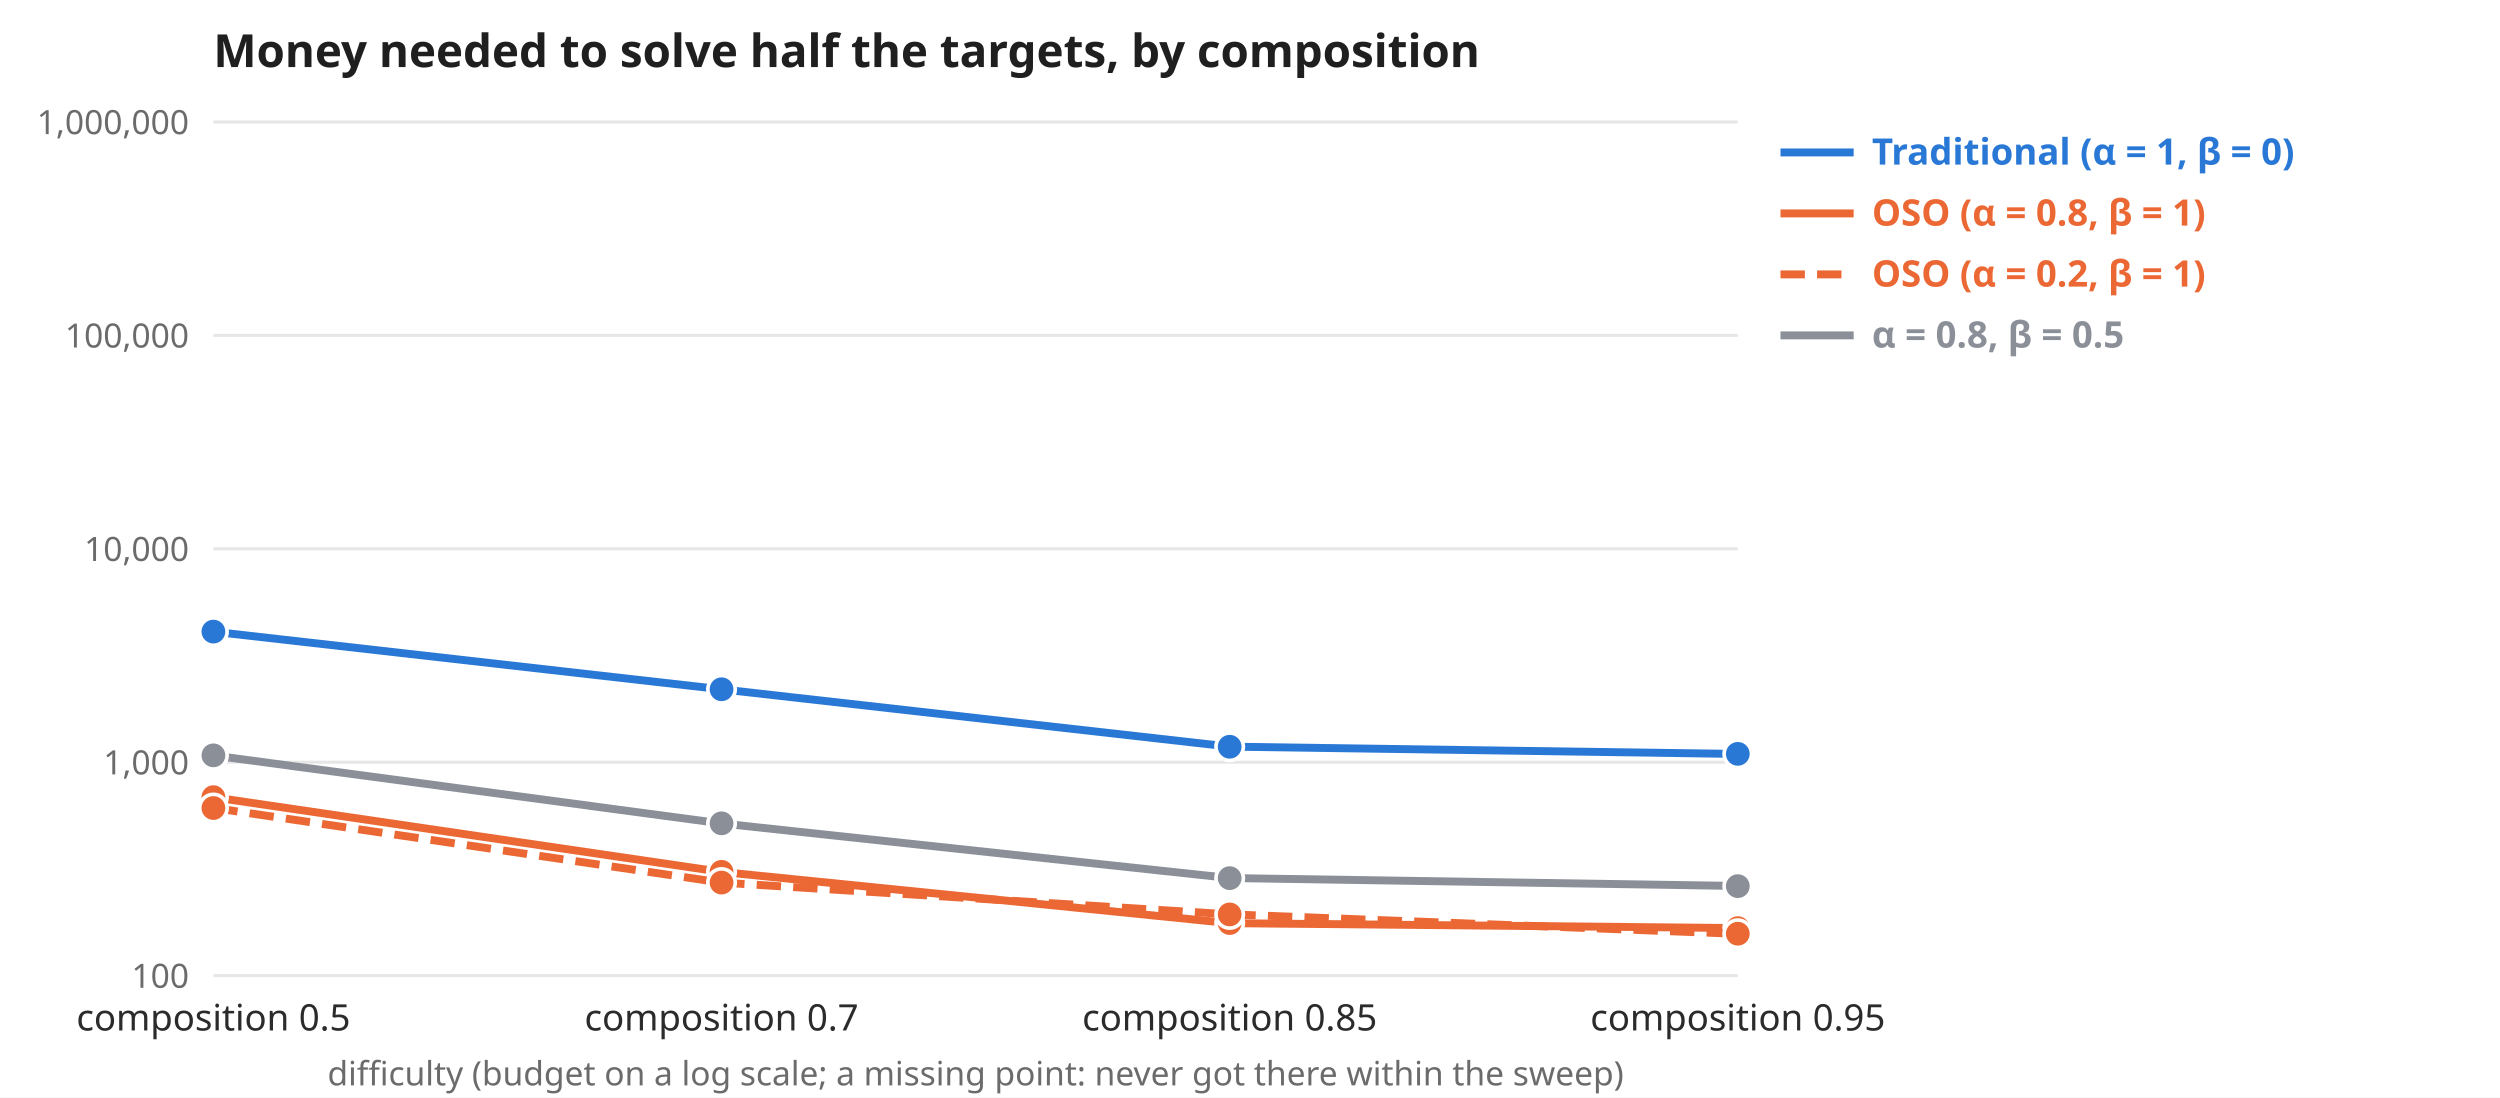
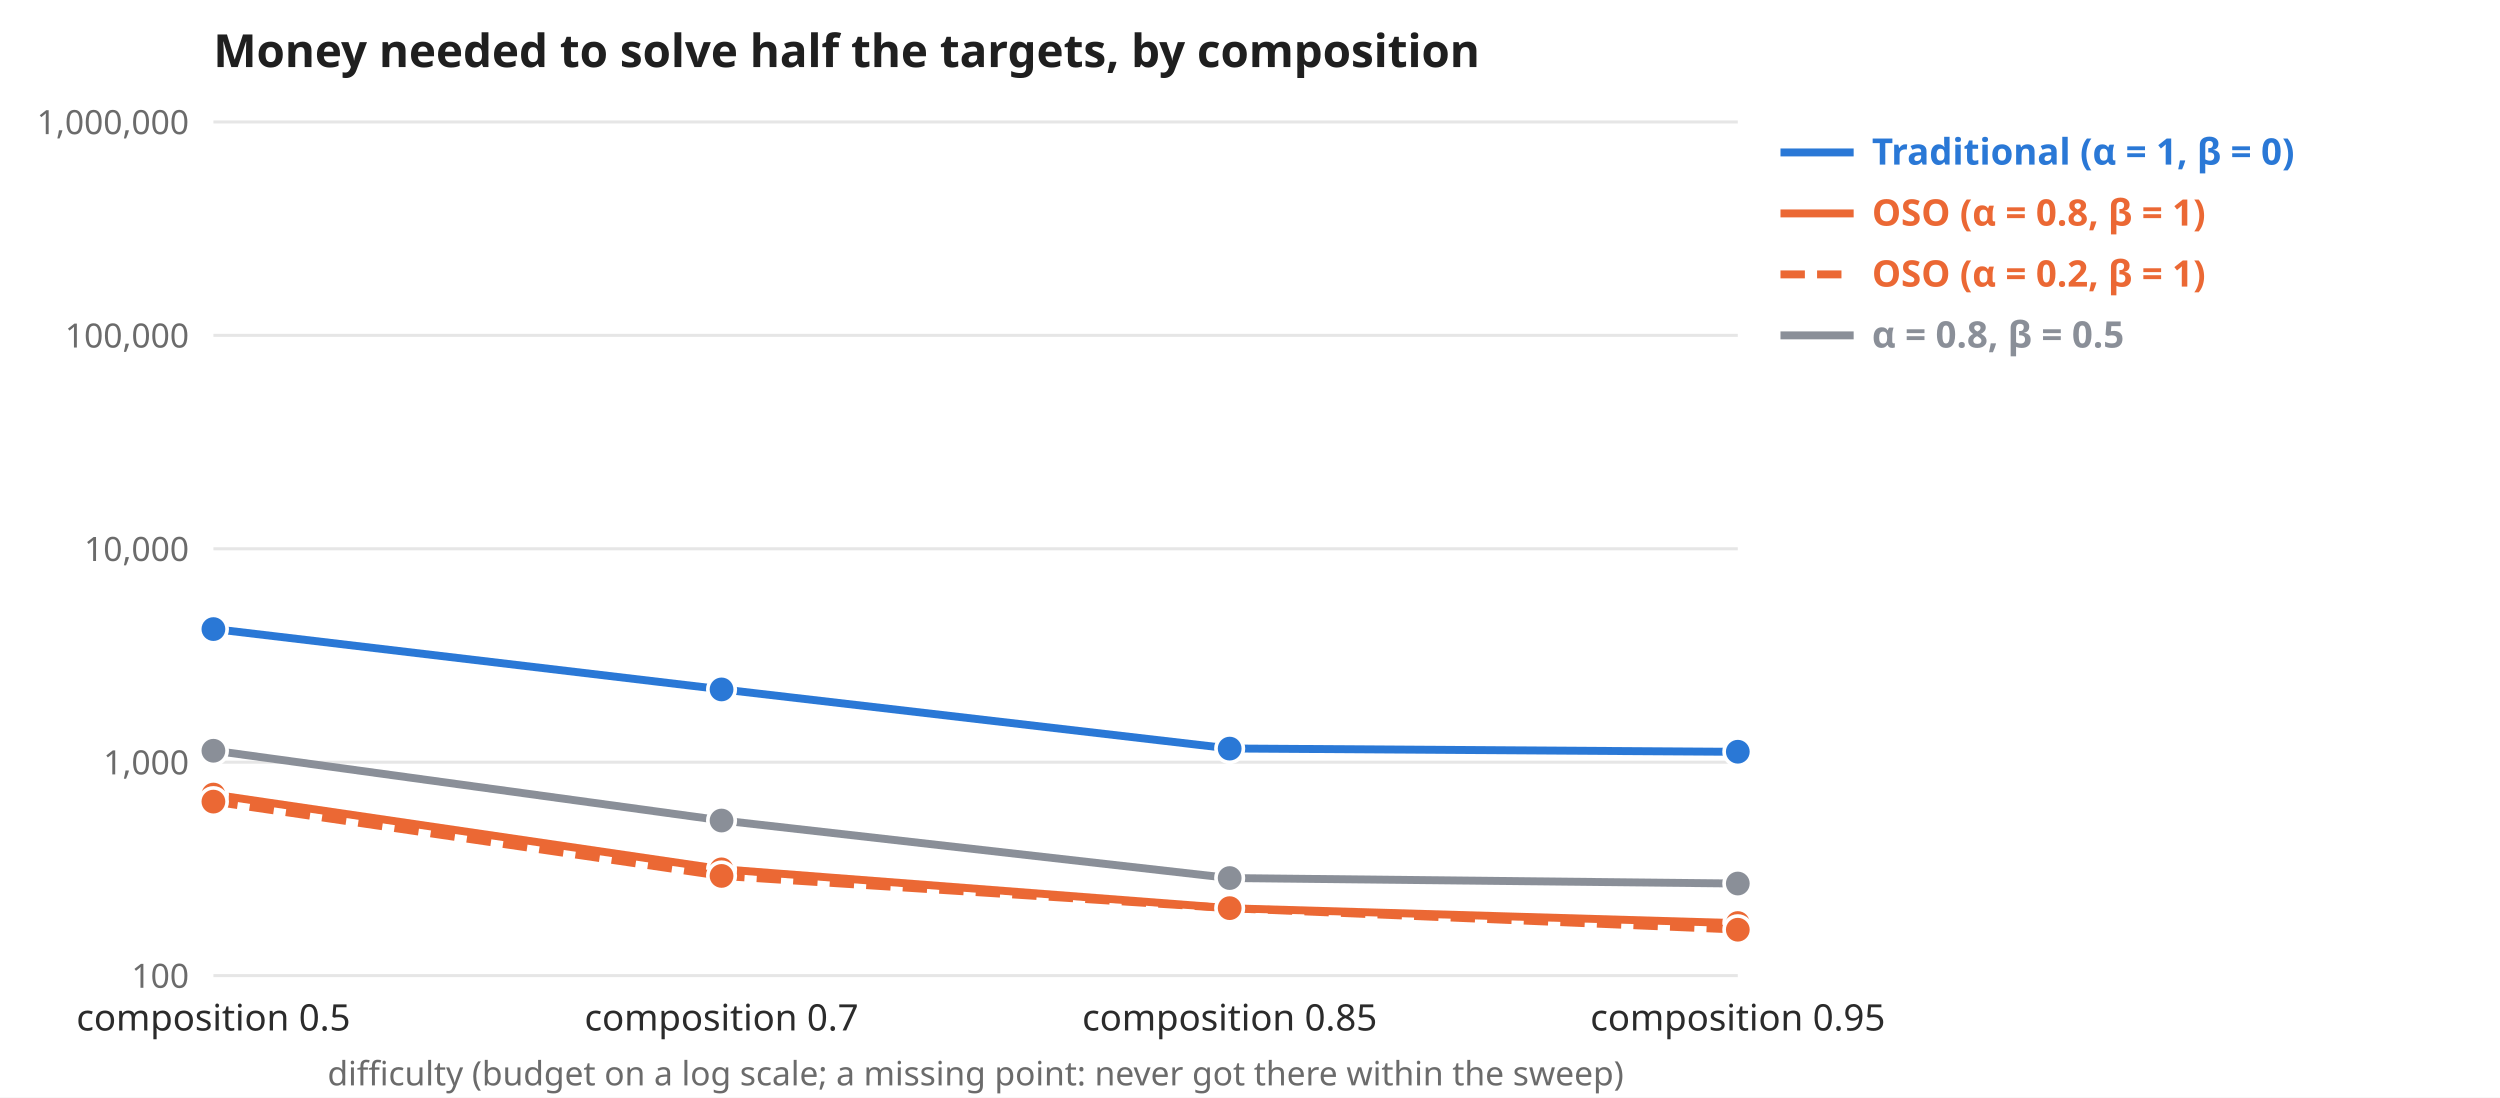
<svg xmlns="http://www.w3.org/2000/svg" viewBox="0 0 820 360" font-family="system-ui, sans-serif">
  <rect width="820" height="360" fill="#fff" />
  <text x="70" y="22" font-size="15" font-weight="700" fill="#1f1f1f">Money needed to solve half the targets, by composition</text>
  <line x1="70" x2="570" y1="320" y2="320" stroke="#e6e6e6" />
  <text x="62" y="324" text-anchor="end" font-size="11" fill="#6b6b6b">100</text>
  <line x1="70" x2="570" y1="250" y2="250" stroke="#e6e6e6" />
  <text x="62" y="254" text-anchor="end" font-size="11" fill="#6b6b6b">1,000</text>
  <line x1="70" x2="570" y1="180" y2="180" stroke="#e6e6e6" />
  <text x="62" y="184" text-anchor="end" font-size="11" fill="#6b6b6b">10,000</text>
  <line x1="70" x2="570" y1="110" y2="110" stroke="#e6e6e6" />
  <text x="62" y="114" text-anchor="end" font-size="11" fill="#6b6b6b">100,000</text>
  <line x1="70" x2="570" y1="40" y2="40" stroke="#e6e6e6" />
  <text x="62" y="44" text-anchor="end" font-size="11" fill="#6b6b6b">1,000,000</text>
  <text x="70" y="338" text-anchor="middle" font-size="12" fill="#2b2b2b">composition 0.5</text>
  <text x="236.667" y="338" text-anchor="middle" font-size="12" fill="#2b2b2b">composition 0.7</text>
  <text x="403.333" y="338" text-anchor="middle" font-size="12" fill="#2b2b2b">composition 0.85</text>
  <text x="570" y="338" text-anchor="middle" font-size="12" fill="#2b2b2b">composition 0.95</text>
  <text x="320" y="356" text-anchor="middle" font-size="11" fill="#6b6b6b">difficulty (budget on a log scale; a missing point: never got there within the sweep)</text>
-   <path d="M70.0 207.2 L236.7 226.1 L403.3 244.9 L570.0 247.3" fill="none" stroke="#2a78d6" stroke-width="2.6" />
-   <circle cx="70" cy="207.162" r="4.5" fill="#2a78d6" stroke="#fff" stroke-width="1.2" />
-   <circle cx="236.667" cy="226.079" r="4.5" fill="#2a78d6" stroke="#fff" stroke-width="1.2" />
-   <circle cx="403.333" cy="244.931" r="4.5" fill="#2a78d6" stroke="#fff" stroke-width="1.2" />
-   <circle cx="570" cy="247.267" r="4.5" fill="#2a78d6" stroke="#fff" stroke-width="1.2" />
+   <path d="M70.0 206.3 L236.7 226.1 L403.3 245.5 L570.0 246.6" fill="none" stroke="#2a78d6" stroke-width="2.6" />
+   <circle cx="70" cy="206.338" r="4.5" fill="#2a78d6" stroke="#fff" stroke-width="1.2" />
+   <circle cx="236.667" cy="226.133" r="4.5" fill="#2a78d6" stroke="#fff" stroke-width="1.2" />
+   <circle cx="403.333" cy="245.545" r="4.5" fill="#2a78d6" stroke="#fff" stroke-width="1.2" />
+   <circle cx="570" cy="246.567" r="4.5" fill="#2a78d6" stroke="#fff" stroke-width="1.2" />
  <line x1="584" x2="608" y1="50" y2="50" stroke="#2a78d6" stroke-width="2.6" />
  <text x="614" y="54" font-size="12" font-weight="700" fill="#2a78d6">Traditional (α = 1, β = 0)</text>
-   <path d="M70.0 261.5 L236.7 286.0 L403.3 302.8 L570.0 304.4" fill="none" stroke="#eb6834" stroke-width="2.6" />
-   <circle cx="70" cy="261.466" r="4.5" fill="#eb6834" stroke="#fff" stroke-width="1.2" />
-   <circle cx="236.667" cy="285.96" r="4.5" fill="#eb6834" stroke="#fff" stroke-width="1.2" />
-   <circle cx="403.333" cy="302.759" r="4.5" fill="#eb6834" stroke="#fff" stroke-width="1.2" />
-   <circle cx="570" cy="304.425" r="4.5" fill="#eb6834" stroke="#fff" stroke-width="1.2" />
+   <path d="M70.0 260.6 L236.7 285.1 L403.3 297.9 L570.0 302.8" fill="none" stroke="#eb6834" stroke-width="2.6" />
+   <circle cx="70" cy="260.615" r="4.5" fill="#eb6834" stroke="#fff" stroke-width="1.2" />
+   <circle cx="236.667" cy="285.15" r="4.5" fill="#eb6834" stroke="#fff" stroke-width="1.2" />
+   <circle cx="403.333" cy="297.924" r="4.5" fill="#eb6834" stroke="#fff" stroke-width="1.2" />
+   <circle cx="570" cy="302.759" r="4.5" fill="#eb6834" stroke="#fff" stroke-width="1.2" />
  <line x1="584" x2="608" y1="70" y2="70" stroke="#eb6834" stroke-width="2.6" />
  <text x="614" y="74" font-size="12" font-weight="700" fill="#eb6834">OSO (α = 0.8, β = 1)</text>
-   <path d="M70.0 265.0 L236.7 289.5 L403.3 299.9 L570.0 306.3" fill="none" stroke="#eb6834" stroke-width="2.6" stroke-dasharray="8 4" />
-   <circle cx="70" cy="265.029" r="4.5" fill="#eb6834" stroke="#fff" stroke-width="1.2" />
-   <circle cx="236.667" cy="289.482" r="4.5" fill="#eb6834" stroke="#fff" stroke-width="1.2" />
-   <circle cx="403.333" cy="299.931" r="4.5" fill="#eb6834" stroke="#fff" stroke-width="1.2" />
-   <circle cx="570" cy="306.257" r="4.5" fill="#eb6834" stroke="#fff" stroke-width="1.2" />
+   <path d="M70.0 262.9 L236.7 287.3 L403.3 297.9 L570.0 304.9" fill="none" stroke="#eb6834" stroke-width="2.6" stroke-dasharray="8 4" />
+   <circle cx="70" cy="262.93" r="4.5" fill="#eb6834" stroke="#fff" stroke-width="1.2" />
+   <circle cx="236.667" cy="287.302" r="4.5" fill="#eb6834" stroke="#fff" stroke-width="1.2" />
+   <circle cx="403.333" cy="297.874" r="4.5" fill="#eb6834" stroke="#fff" stroke-width="1.2" />
+   <circle cx="570" cy="304.949" r="4.5" fill="#eb6834" stroke="#fff" stroke-width="1.2" />
  <line x1="584" x2="608" y1="90" y2="90" stroke="#eb6834" stroke-width="2.6" stroke-dasharray="8 4" />
  <text x="614" y="94" font-size="12" font-weight="700" fill="#eb6834">OSO (α = 0.2, β = 1)</text>
-   <path d="M70.0 247.8 L236.7 270.1 L403.3 288.0 L570.0 290.6" fill="none" stroke="#8a8f98" stroke-width="2.6" />
-   <circle cx="70" cy="247.753" r="4.5" fill="#8a8f98" stroke="#fff" stroke-width="1.2" />
-   <circle cx="236.667" cy="270.051" r="4.5" fill="#8a8f98" stroke="#fff" stroke-width="1.2" />
-   <circle cx="403.333" cy="288.029" r="4.5" fill="#8a8f98" stroke="#fff" stroke-width="1.2" />
-   <circle cx="570" cy="290.65" r="4.5" fill="#8a8f98" stroke="#fff" stroke-width="1.2" />
+   <path d="M70.0 246.2 L236.7 269.1 L403.3 288.0 L570.0 289.8" fill="none" stroke="#8a8f98" stroke-width="2.6" />
+   <circle cx="70" cy="246.248" r="4.5" fill="#8a8f98" stroke="#fff" stroke-width="1.2" />
+   <circle cx="236.667" cy="269.136" r="4.5" fill="#8a8f98" stroke="#fff" stroke-width="1.2" />
+   <circle cx="403.333" cy="288.002" r="4.5" fill="#8a8f98" stroke="#fff" stroke-width="1.2" />
+   <circle cx="570" cy="289.797" r="4.5" fill="#8a8f98" stroke="#fff" stroke-width="1.2" />
  <line x1="584" x2="608" y1="110" y2="110" stroke="#8a8f98" stroke-width="2.6" />
  <text x="614" y="114" font-size="12" font-weight="700" fill="#8a8f98">α = 0.8, β = 0.5</text>
</svg>
